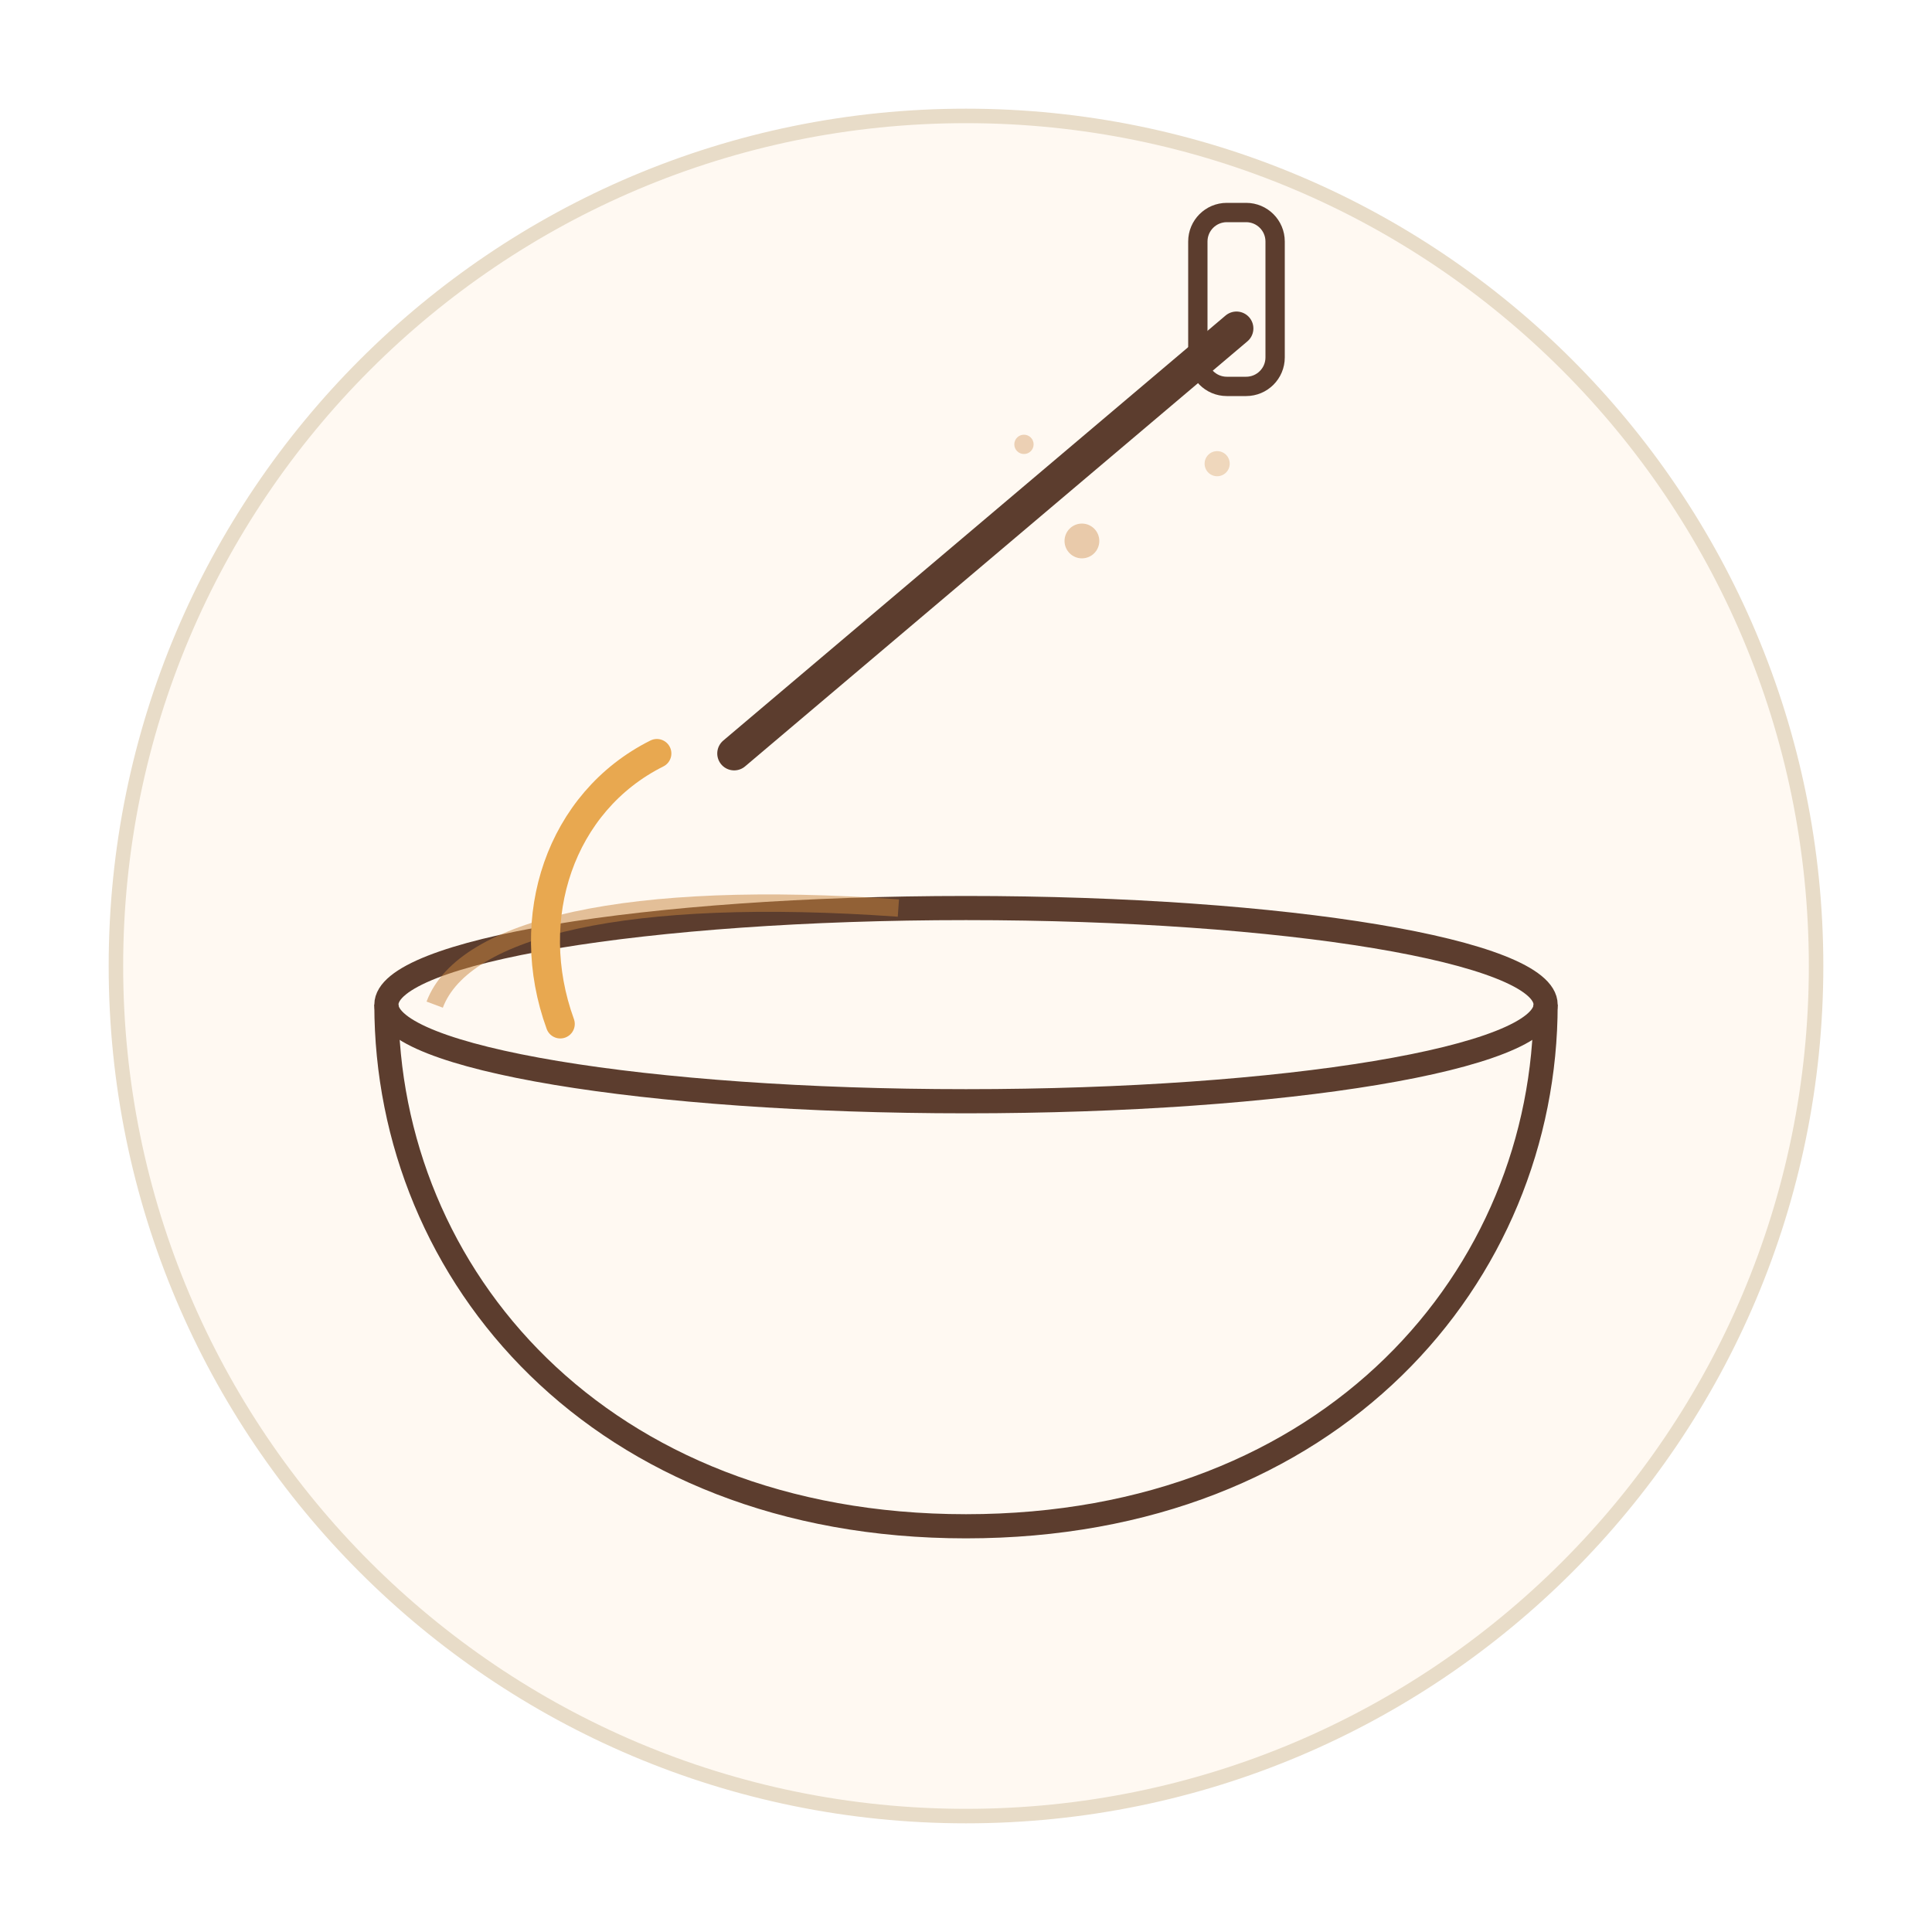
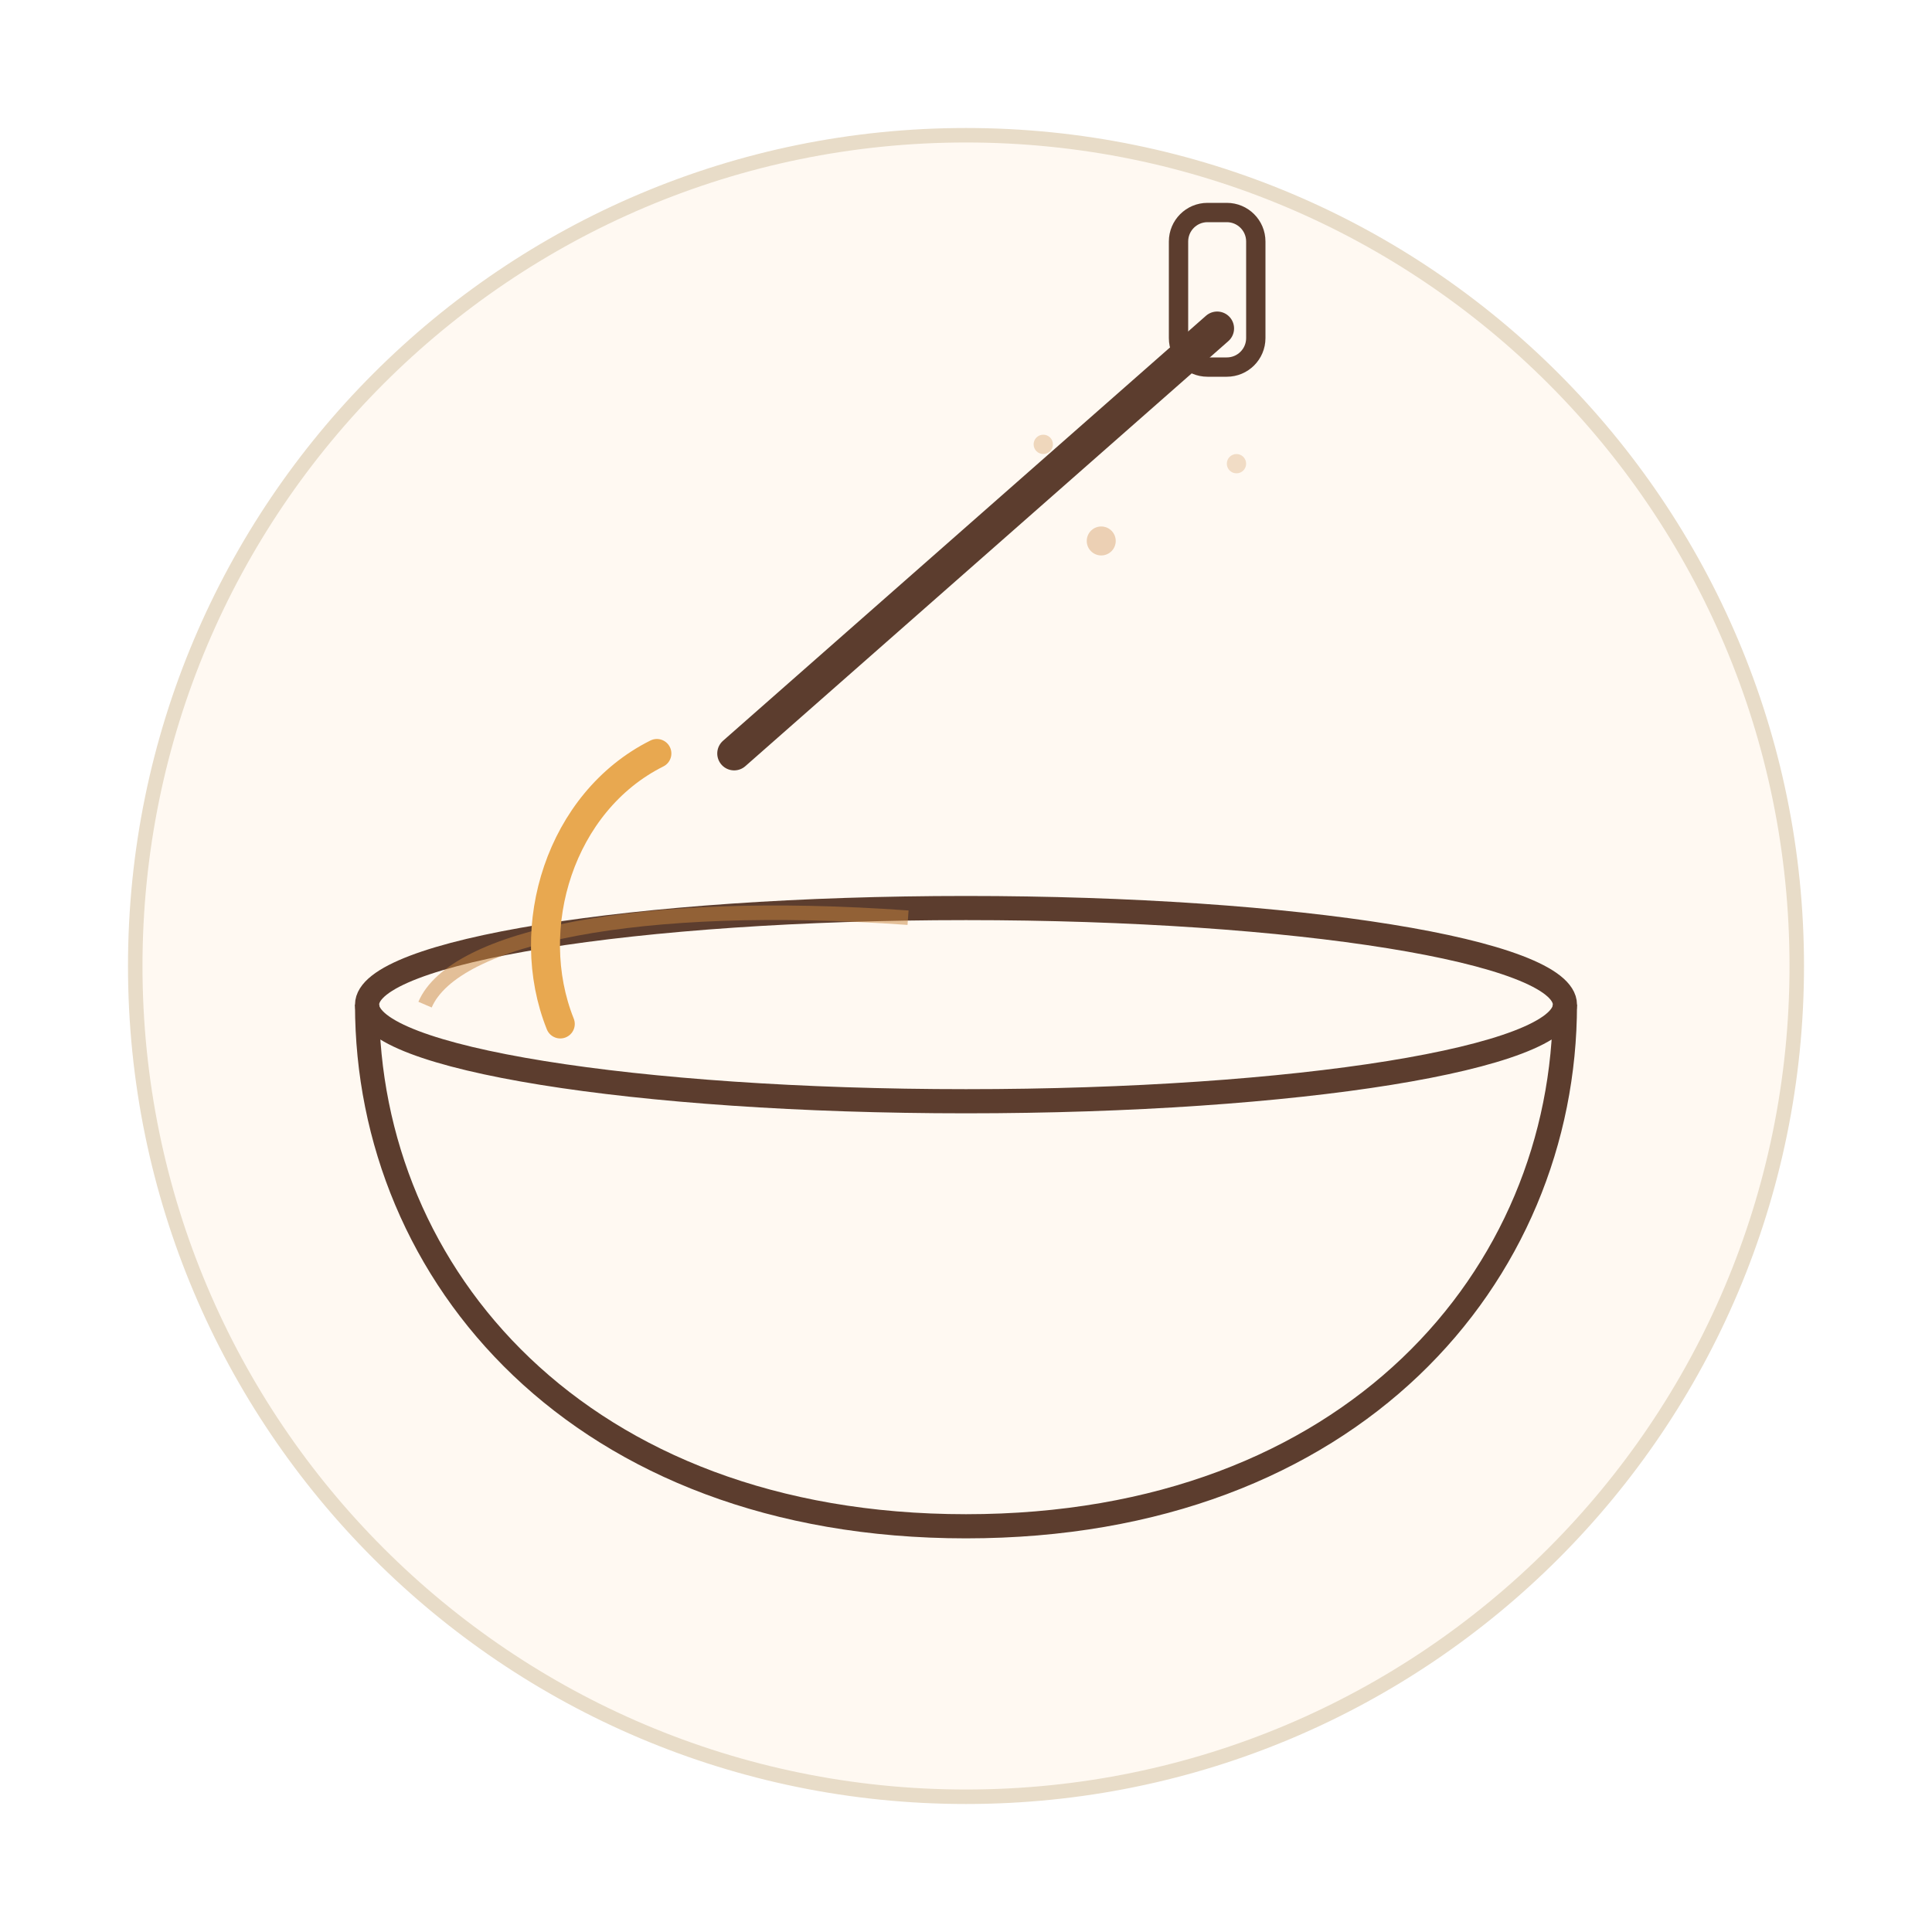
<svg xmlns="http://www.w3.org/2000/svg" width="200" height="200" viewBox="0 0 200 200">
-   <circle cx="100" cy="100" r="88" fill="#FFF9F2" stroke="#E8DCC8" stroke-width="1.5" />
-   <path d="M40 104c0 28 22 54 60 54s60-26 60-54" fill="none" stroke="#5C3D2E" stroke-width="2.5" />
-   <ellipse cx="100" cy="104" rx="60" ry="10" fill="none" stroke="#5C3D2E" stroke-width="2.5" />
-   <path d="M45 104c3-8 20-12 48-10" fill="none" stroke="#C8853E" stroke-width="1.8" opacity="0.5" />
-   <line x1="128" y1="34" x2="76" y2="78" stroke="#5C3D2E" stroke-width="3.5" stroke-linecap="round" />
-   <rect x="124" y="22" width="8" height="18" rx="3" fill="none" stroke="#5C3D2E" stroke-width="2" />
-   <path d="M68 78c-10 5-14 17-10 28" fill="none" stroke="#E8A850" stroke-width="3" stroke-linecap="round" />
-   <circle cx="112" cy="56" r="1.8" fill="#C8853E" opacity="0.4" />
-   <circle cx="126" cy="48" r="1.3" fill="#C8853E" opacity="0.3" />
-   <circle cx="106" cy="46" r="1" fill="#C8853E" opacity="0.35" />
+   <circle cx="100" cy="100" r="86" fill="#FFF9F2" stroke="#E8DCC8" stroke-width="1.5" />
+   <path d="M38 104c0 28 22 54 62 54s62-26 62-54" fill="none" stroke="#5C3D2E" stroke-width="2.5" />
+   <ellipse cx="100" cy="104" rx="62" ry="10" fill="none" stroke="#5C3D2E" stroke-width="2.5" />
+   <path d="M44 104c3-7 22-11 50-9" fill="none" stroke="#C8853E" stroke-width="1.5" opacity="0.5" />
+   <line x1="126" y1="34" x2="76" y2="78" stroke="#5C3D2E" stroke-width="3.5" stroke-linecap="round" />
+   <rect x="122" y="22" width="8" height="16" rx="3" fill="none" stroke="#5C3D2E" stroke-width="2" />
+   <path d="M68 78c-10 5-14 18-10 28" fill="none" stroke="#E8A850" stroke-width="3" stroke-linecap="round" />
+   <circle cx="114" cy="56" r="1.5" fill="#C8853E" opacity="0.35" />
+   <circle cx="128" cy="48" r="1" fill="#C8853E" opacity="0.25" />
+   <circle cx="108" cy="46" r="1" fill="#C8853E" opacity="0.3" />
</svg>
